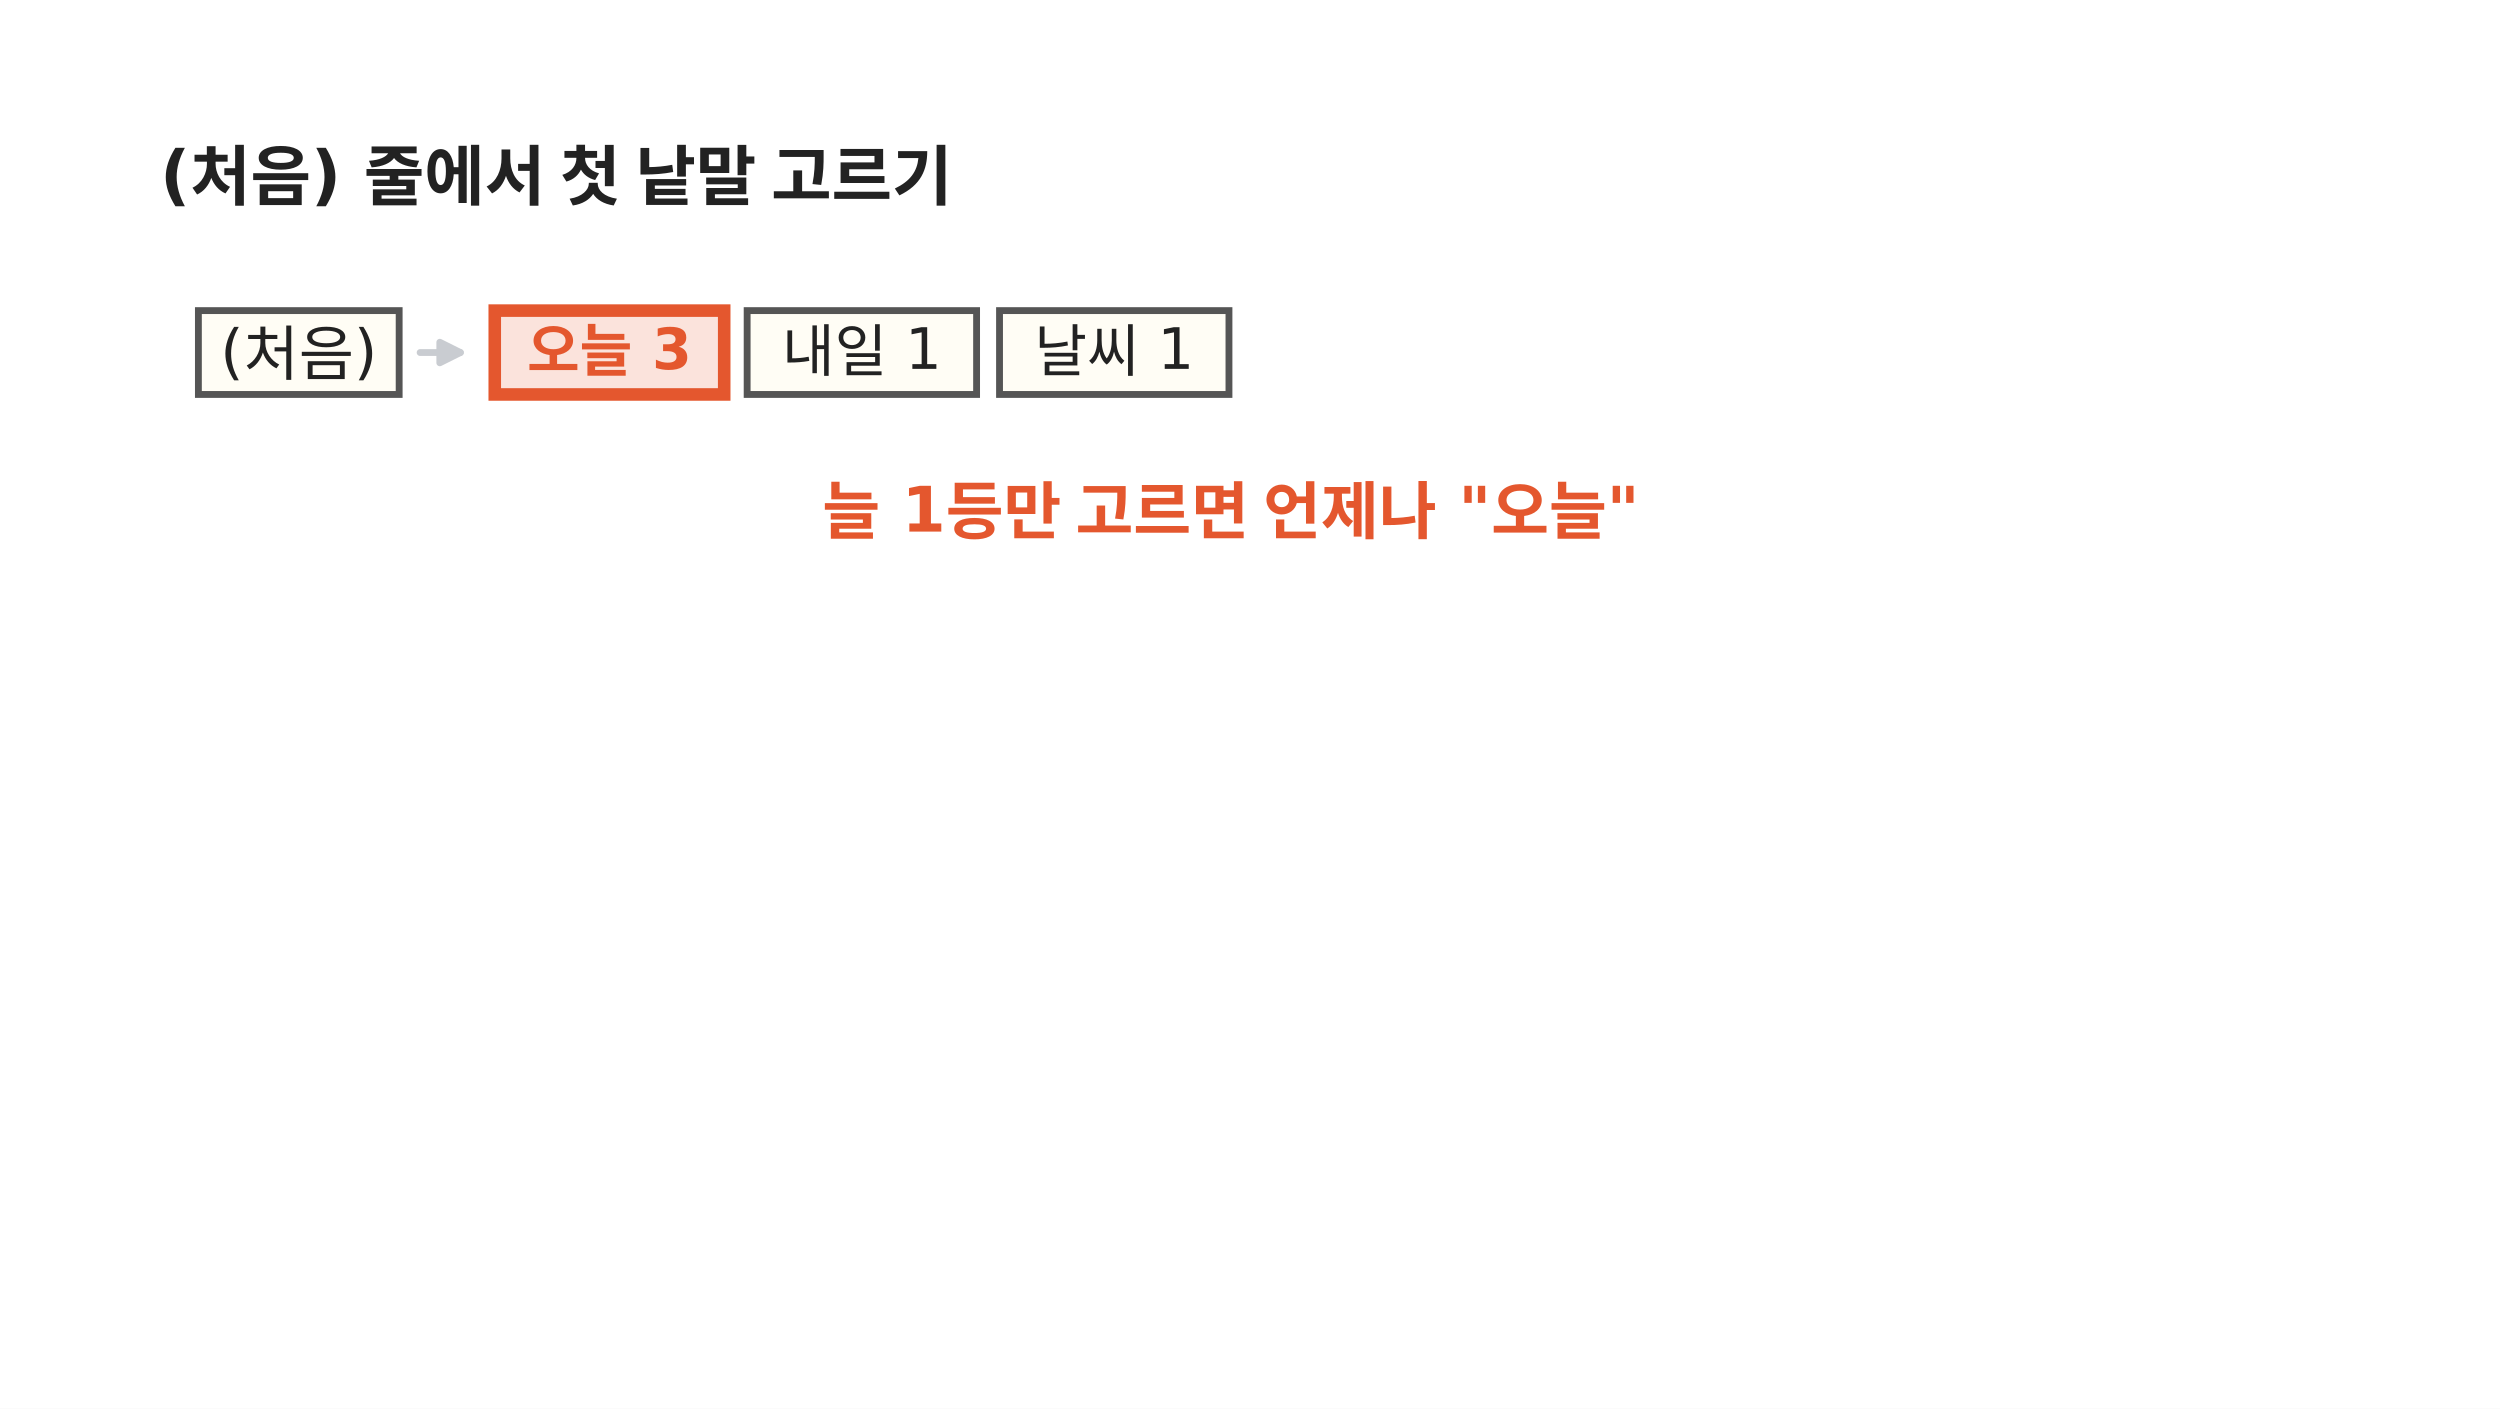
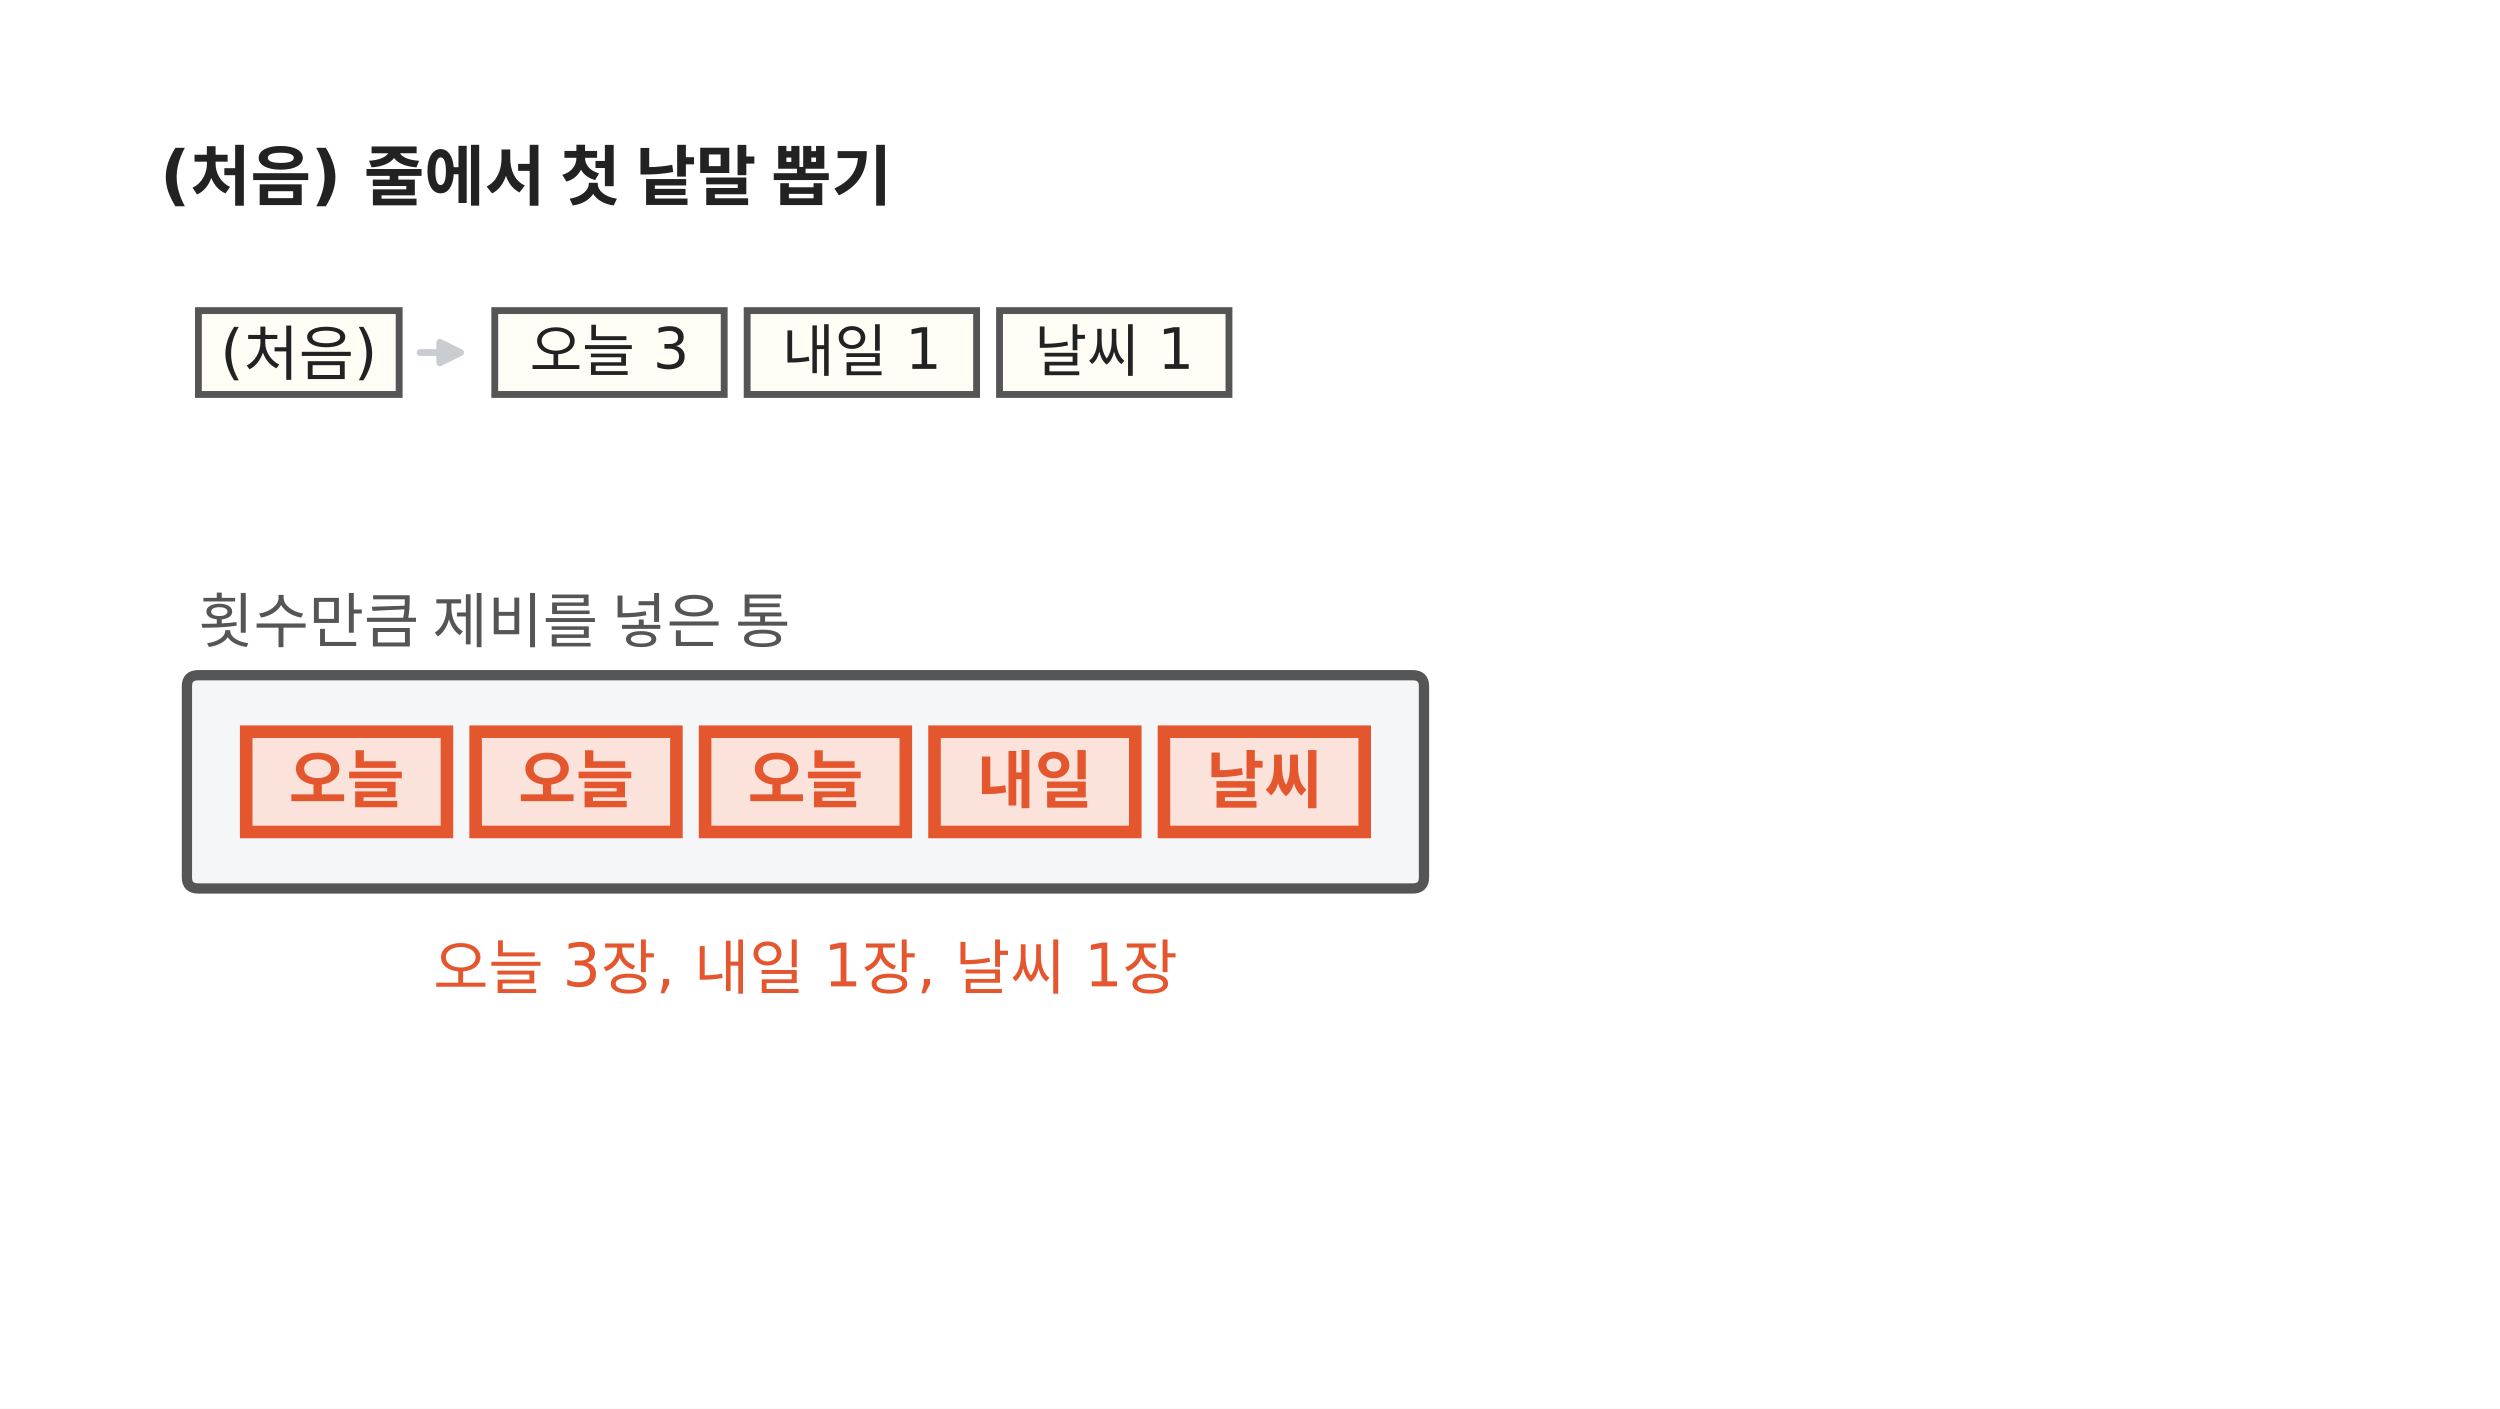
<svg xmlns="http://www.w3.org/2000/svg" width="437.76pt" height="246.672pt" viewBox="0 0 437.76 246.672" version="1.1">
  <defs>
    <style type="text/css">*{stroke-linejoin: round; stroke-linecap: butt}</style>
  </defs>
  <g id="figure_1">
    <g id="patch_1">
      <path d="M 0 246.672  L 437.76 246.672  L 437.76 0  L 0 0  z " style="fill: #ffffff" />
    </g>
    <g id="axes_1">
      <g id="patch_2">
-         <path d="M 18 228.672  L 419.76 228.672  L 419.76 18  L 18 18  L 18 228.672  z " clip-path="url(#p79f48732dd)" style="fill: none" />
+         <path d="M 18 228.672  L 419.76 228.672  L 419.76 18  L 18 18  L 18 228.672  z " clip-path="url(#pbb7b7d3d40)" style="fill: none" />
      </g>
      <g id="patch_3">
-         <path d="M 34.74 69.072  L 69.894 69.072  L 69.894 54.389  L 34.74 54.389  z " clip-path="url(#p79f48732dd)" style="fill: #fffdf5; stroke: #555555; stroke-width: 1.2; stroke-linejoin: miter" />
+         <path d="M 34.74 69.072  L 69.894 69.072  L 69.894 54.389  L 34.74 54.389  z " clip-path="url(#pbb7b7d3d40)" style="fill: #fffdf5; stroke: #555555; stroke-width: 1.2; stroke-linejoin: miter" />
      </g>
      <g id="patch_4">
-         <path d="M 73.567 61.73  Q 77.761 61.73 80.613 61.73  " clip-path="url(#p79f48732dd)" style="fill: none; stroke: #c9ccd1; stroke-width: 1.2; stroke-linecap: round" />
-         <path d="M 77.013 59.93  L 80.613 61.73  L 77.013 63.53  z " clip-path="url(#p79f48732dd)" style="fill: #c9ccd1; stroke: #c9ccd1; stroke-width: 1.2; stroke-linecap: round" />
+         <path d="M 73.567 61.73  Q 77.761 61.73 80.613 61.73  " clip-path="url(#pbb7b7d3d40)" style="fill: none; stroke: #c9ccd1; stroke-width: 1.2; stroke-linecap: round" />
+         <path d="M 77.013 59.93  L 80.613 61.73  L 77.013 63.53  z " clip-path="url(#pbb7b7d3d40)" style="fill: #c9ccd1; stroke: #c9ccd1; stroke-width: 1.2; stroke-linecap: round" />
      </g>
      <g id="patch_5">
-         <path d="M 86.634 69.072  L 126.81 69.072  L 126.81 54.389  L 86.634 54.389  z " clip-path="url(#p79f48732dd)" style="fill: #fbe3dc; stroke: #e4572e; stroke-width: 2.2; stroke-linejoin: miter" />
+         <path d="M 86.634 69.072  L 126.81 69.072  L 126.81 54.389  L 86.634 54.389  z " clip-path="url(#pbb7b7d3d40)" style="fill: #fffdf5; stroke: #555555; stroke-width: 1.2; stroke-linejoin: miter" />
      </g>
      <g id="patch_6">
-         <path d="M 130.828 69.072  L 171.004 69.072  L 171.004 54.389  L 130.828 54.389  z " clip-path="url(#p79f48732dd)" style="fill: #fffdf5; stroke: #555555; stroke-width: 1.2; stroke-linejoin: miter" />
+         <path d="M 130.828 69.072  L 171.004 69.072  L 171.004 54.389  L 130.828 54.389  z " clip-path="url(#pbb7b7d3d40)" style="fill: #fffdf5; stroke: #555555; stroke-width: 1.2; stroke-linejoin: miter" />
      </g>
      <g id="patch_7">
-         <path d="M 175.021 69.072  L 215.197 69.072  L 215.197 54.389  L 175.021 54.389  z " clip-path="url(#p79f48732dd)" style="fill: #fffdf5; stroke: #555555; stroke-width: 1.2; stroke-linejoin: miter" />
+         <path d="M 175.021 69.072  L 215.197 69.072  L 215.197 54.389  L 175.021 54.389  z " clip-path="url(#pbb7b7d3d40)" style="fill: #fffdf5; stroke: #555555; stroke-width: 1.2; stroke-linejoin: miter" />
+       </g>
+       <g id="patch_8">
+         <path d="M 34.74 155.575  L 247.338 155.575  Q 249.347 155.575 249.347 153.66  L 249.347 120.144  Q 249.347 118.229 247.338 118.229  L 34.74 118.229  Q 32.731 118.229 32.731 120.144  L 32.731 153.66  Q 32.731 155.575 34.74 155.575  z " clip-path="url(#pbb7b7d3d40)" style="fill: #f4f6f8; stroke: #555555; stroke-width: 1.8; stroke-linejoin: miter" />
+       </g>
+       <g id="patch_9">
+         <path d="M 43.11 145.68  L 78.264 145.68  L 78.264 128.124  L 43.11 128.124  z " clip-path="url(#pbb7b7d3d40)" style="fill: #fbe3dc; stroke: #e4572e; stroke-width: 2.2; stroke-linejoin: miter" />
+       </g>
+       <g id="patch_10">
+         <path d="M 83.286 145.68  L 118.44 145.68  L 118.44 128.124  L 83.286 128.124  z " clip-path="url(#pbb7b7d3d40)" style="fill: #fbe3dc; stroke: #e4572e; stroke-width: 2.2; stroke-linejoin: miter" />
+       </g>
+       <g id="patch_11">
+         <path d="M 123.462 145.68  L 158.616 145.68  L 158.616 128.124  L 123.462 128.124  z " clip-path="url(#pbb7b7d3d40)" style="fill: #fbe3dc; stroke: #e4572e; stroke-width: 2.2; stroke-linejoin: miter" />
+       </g>
+       <g id="patch_12">
+         <path d="M 163.638 145.68  L 198.792 145.68  L 198.792 128.124  L 163.638 128.124  z " clip-path="url(#pbb7b7d3d40)" style="fill: #fbe3dc; stroke: #e4572e; stroke-width: 2.2; stroke-linejoin: miter" />
+       </g>
+       <g id="patch_13">
+         <path d="M 203.814 145.68  L 238.968 145.68  L 238.968 128.124  L 203.814 128.124  z " clip-path="url(#pbb7b7d3d40)" style="fill: #fbe3dc; stroke: #e4572e; stroke-width: 2.2; stroke-linejoin: miter" />
      </g>
      <g id="text_1">
-         <text style="fill: #222222; font: 700 11.5px 'Apple SD Gothic Neo', 'Noto Sans KR', 'Malgun Gothic', 'DejaVu Sans', 'Bitstream Vera Sans', 'Computer Modern Sans Serif', 'Lucida Grande', 'Verdana', 'Geneva', 'Lucid', 'Arial', 'Helvetica', 'Avant Garde', sans-serif; text-anchor: start" x="28.044" y="34.599" transform="rotate(-0 28.044 34.59894)">(처음) 줄에서 첫 낱말 고르기</text>
+         <text style="fill: #222222; font: 700 11.5px 'Apple SD Gothic Neo', 'Noto Sans KR', 'Malgun Gothic', 'DejaVu Sans', 'Bitstream Vera Sans', 'Computer Modern Sans Serif', 'Lucida Grande', 'Verdana', 'Geneva', 'Lucid', 'Arial', 'Helvetica', 'Avant Garde', sans-serif; text-anchor: start" x="28.044" y="34.599" transform="rotate(-0 28.044 34.59894)">(처음) 줄에서 첫 낱말 뽑기</text>
      </g>
      <g id="text_2">
        <text style="fill: #222222; font: 10.5px 'Apple SD Gothic Neo', 'Noto Sans KR', 'Malgun Gothic', 'DejaVu Sans', 'Bitstream Vera Sans', 'Computer Modern Sans Serif', 'Lucida Grande', 'Verdana', 'Geneva', 'Lucid', 'Arial', 'Helvetica', 'Avant Garde', sans-serif; text-anchor: middle" x="52.317" y="65.207" transform="rotate(-0 52.317 65.20688)">(처음)</text>
      </g>
      <g id="text_3">
-         <text style="fill: #e4572e; font: 700 10px 'Apple SD Gothic Neo', 'Noto Sans KR', 'Malgun Gothic', 'DejaVu Sans', 'Bitstream Vera Sans', 'Computer Modern Sans Serif', 'Lucida Grande', 'Verdana', 'Geneva', 'Lucid', 'Arial', 'Helvetica', 'Avant Garde', sans-serif; text-anchor: middle" x="106.722" y="64.991" transform="rotate(-0 106.722 64.99056)">오늘 3</text>
+         <text style="fill: #222222; font: 10px 'Apple SD Gothic Neo', 'Noto Sans KR', 'Malgun Gothic', 'DejaVu Sans', 'Bitstream Vera Sans', 'Computer Modern Sans Serif', 'Lucida Grande', 'Verdana', 'Geneva', 'Lucid', 'Arial', 'Helvetica', 'Avant Garde', sans-serif; text-anchor: middle" x="106.722" y="64.991" transform="rotate(-0 106.722 64.99056)">오늘 3</text>
      </g>
      <g id="text_4">
        <text style="fill: #222222; font: 10px 'Apple SD Gothic Neo', 'Noto Sans KR', 'Malgun Gothic', 'DejaVu Sans', 'Bitstream Vera Sans', 'Computer Modern Sans Serif', 'Lucida Grande', 'Verdana', 'Geneva', 'Lucid', 'Arial', 'Helvetica', 'Avant Garde', sans-serif; text-anchor: middle" x="150.916" y="65.041" transform="rotate(-0 150.9156 65.04134)">내일 1</text>
      </g>
      <g id="text_5">
        <text style="fill: #222222; font: 10px 'Apple SD Gothic Neo', 'Noto Sans KR', 'Malgun Gothic', 'DejaVu Sans', 'Bitstream Vera Sans', 'Computer Modern Sans Serif', 'Lucida Grande', 'Verdana', 'Geneva', 'Lucid', 'Arial', 'Helvetica', 'Avant Garde', sans-serif; text-anchor: middle" x="195.109" y="65.041" transform="rotate(-0 195.1092 65.04134)">날씨 1</text>
      </g>
      <g id="text_6">
-         <text style="fill: #e4572e; font: 700 11px 'Apple SD Gothic Neo', 'Noto Sans KR', 'Malgun Gothic', 'DejaVu Sans', 'Bitstream Vera Sans', 'Computer Modern Sans Serif', 'Lucida Grande', 'Verdana', 'Geneva', 'Lucid', 'Arial', 'Helvetica', 'Avant Garde', sans-serif; text-anchor: middle" x="215.532" y="93.462" transform="rotate(-0 215.532 93.46203)">늘 1등만 고르면 언제나 "오늘"</text>
+         <text style="fill: #555555; font: 10.5px 'Apple SD Gothic Neo', 'Noto Sans KR', 'Malgun Gothic', 'DejaVu Sans', 'Bitstream Vera Sans', 'Computer Modern Sans Serif', 'Lucida Grande', 'Verdana', 'Geneva', 'Lucid', 'Arial', 'Helvetica', 'Avant Garde', sans-serif; text-anchor: start" x="34.74" y="112.512" transform="rotate(-0 34.74 112.5116)">횟수만큼 제비를 넣은 통</text>
+       </g>
+       <g id="text_7">
+         <text style="fill: #e4572e; font: 700 11px 'Apple SD Gothic Neo', 'Noto Sans KR', 'Malgun Gothic', 'DejaVu Sans', 'Bitstream Vera Sans', 'Computer Modern Sans Serif', 'Lucida Grande', 'Verdana', 'Geneva', 'Lucid', 'Arial', 'Helvetica', 'Avant Garde', sans-serif; text-anchor: middle" x="60.687" y="140.488" transform="rotate(-0 60.687 140.4882)">오늘</text>
+       </g>
+       <g id="text_8">
+         <text style="fill: #e4572e; font: 700 11px 'Apple SD Gothic Neo', 'Noto Sans KR', 'Malgun Gothic', 'DejaVu Sans', 'Bitstream Vera Sans', 'Computer Modern Sans Serif', 'Lucida Grande', 'Verdana', 'Geneva', 'Lucid', 'Arial', 'Helvetica', 'Avant Garde', sans-serif; text-anchor: middle" x="100.863" y="140.488" transform="rotate(-0 100.863 140.4882)">오늘</text>
+       </g>
+       <g id="text_9">
+         <text style="fill: #e4572e; font: 700 11px 'Apple SD Gothic Neo', 'Noto Sans KR', 'Malgun Gothic', 'DejaVu Sans', 'Bitstream Vera Sans', 'Computer Modern Sans Serif', 'Lucida Grande', 'Verdana', 'Geneva', 'Lucid', 'Arial', 'Helvetica', 'Avant Garde', sans-serif; text-anchor: middle" x="141.039" y="140.488" transform="rotate(-0 141.039 140.4882)">오늘</text>
+       </g>
+       <g id="text_10">
+         <text style="fill: #e4572e; font: 700 11px 'Apple SD Gothic Neo', 'Noto Sans KR', 'Malgun Gothic', 'DejaVu Sans', 'Bitstream Vera Sans', 'Computer Modern Sans Serif', 'Lucida Grande', 'Verdana', 'Geneva', 'Lucid', 'Arial', 'Helvetica', 'Avant Garde', sans-serif; text-anchor: middle" x="181.215" y="140.544" transform="rotate(-0 181.215 140.544)">내일</text>
+       </g>
+       <g id="text_11">
+         <text style="fill: #e4572e; font: 700 11px 'Apple SD Gothic Neo', 'Noto Sans KR', 'Malgun Gothic', 'DejaVu Sans', 'Bitstream Vera Sans', 'Computer Modern Sans Serif', 'Lucida Grande', 'Verdana', 'Geneva', 'Lucid', 'Arial', 'Helvetica', 'Avant Garde', sans-serif; text-anchor: middle" x="221.391" y="140.544" transform="rotate(-0 221.391 140.544)">날씨</text>
+       </g>
+       <g id="text_12">
+         <text style="fill: #e4572e; font: 10.5px 'Apple SD Gothic Neo', 'Noto Sans KR', 'Malgun Gothic', 'DejaVu Sans', 'Bitstream Vera Sans', 'Computer Modern Sans Serif', 'Lucida Grande', 'Verdana', 'Geneva', 'Lucid', 'Arial', 'Helvetica', 'Avant Garde', sans-serif; text-anchor: middle" x="141.039" y="173.191" transform="rotate(-0 141.039 173.1908)">오늘 3장, 내일 1장, 날씨 1장</text>
      </g>
    </g>
  </g>
  <defs>
-     <clipPath id="p79f48732dd">
+     <clipPath id="pbb7b7d3d40">
      <rect x="18" y="18" width="401.76" height="210.672" />
    </clipPath>
  </defs>
</svg>
